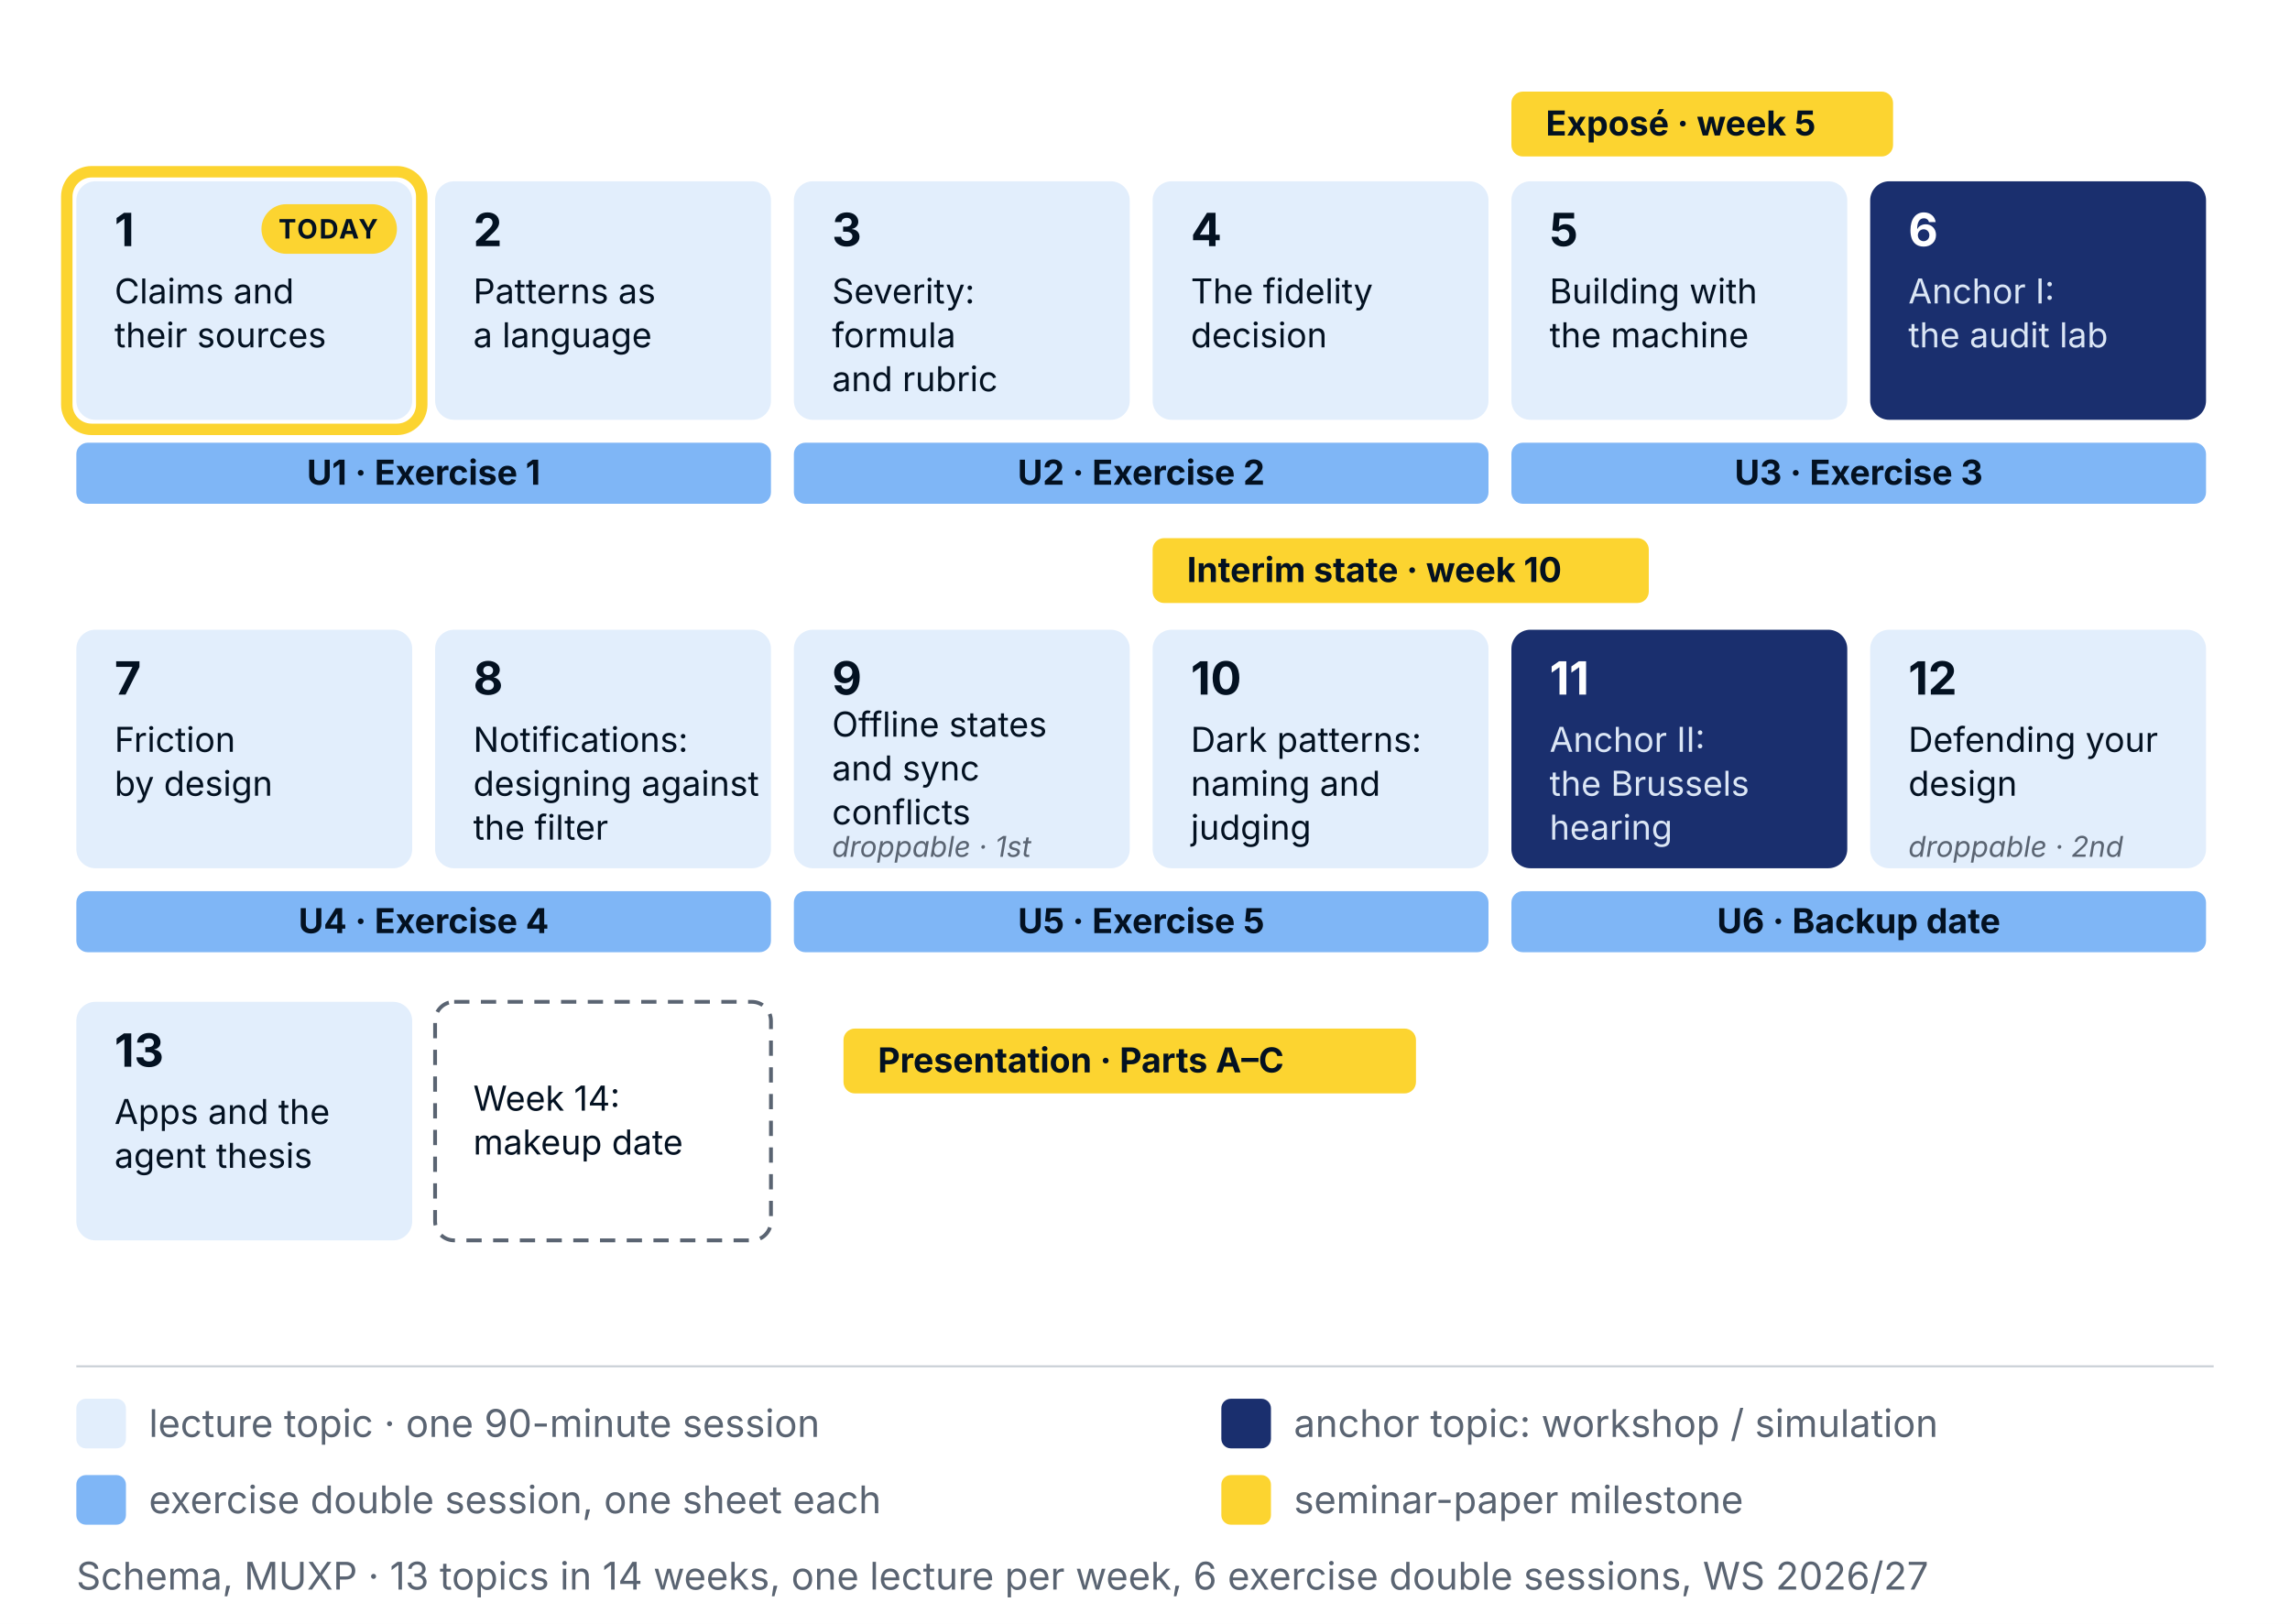
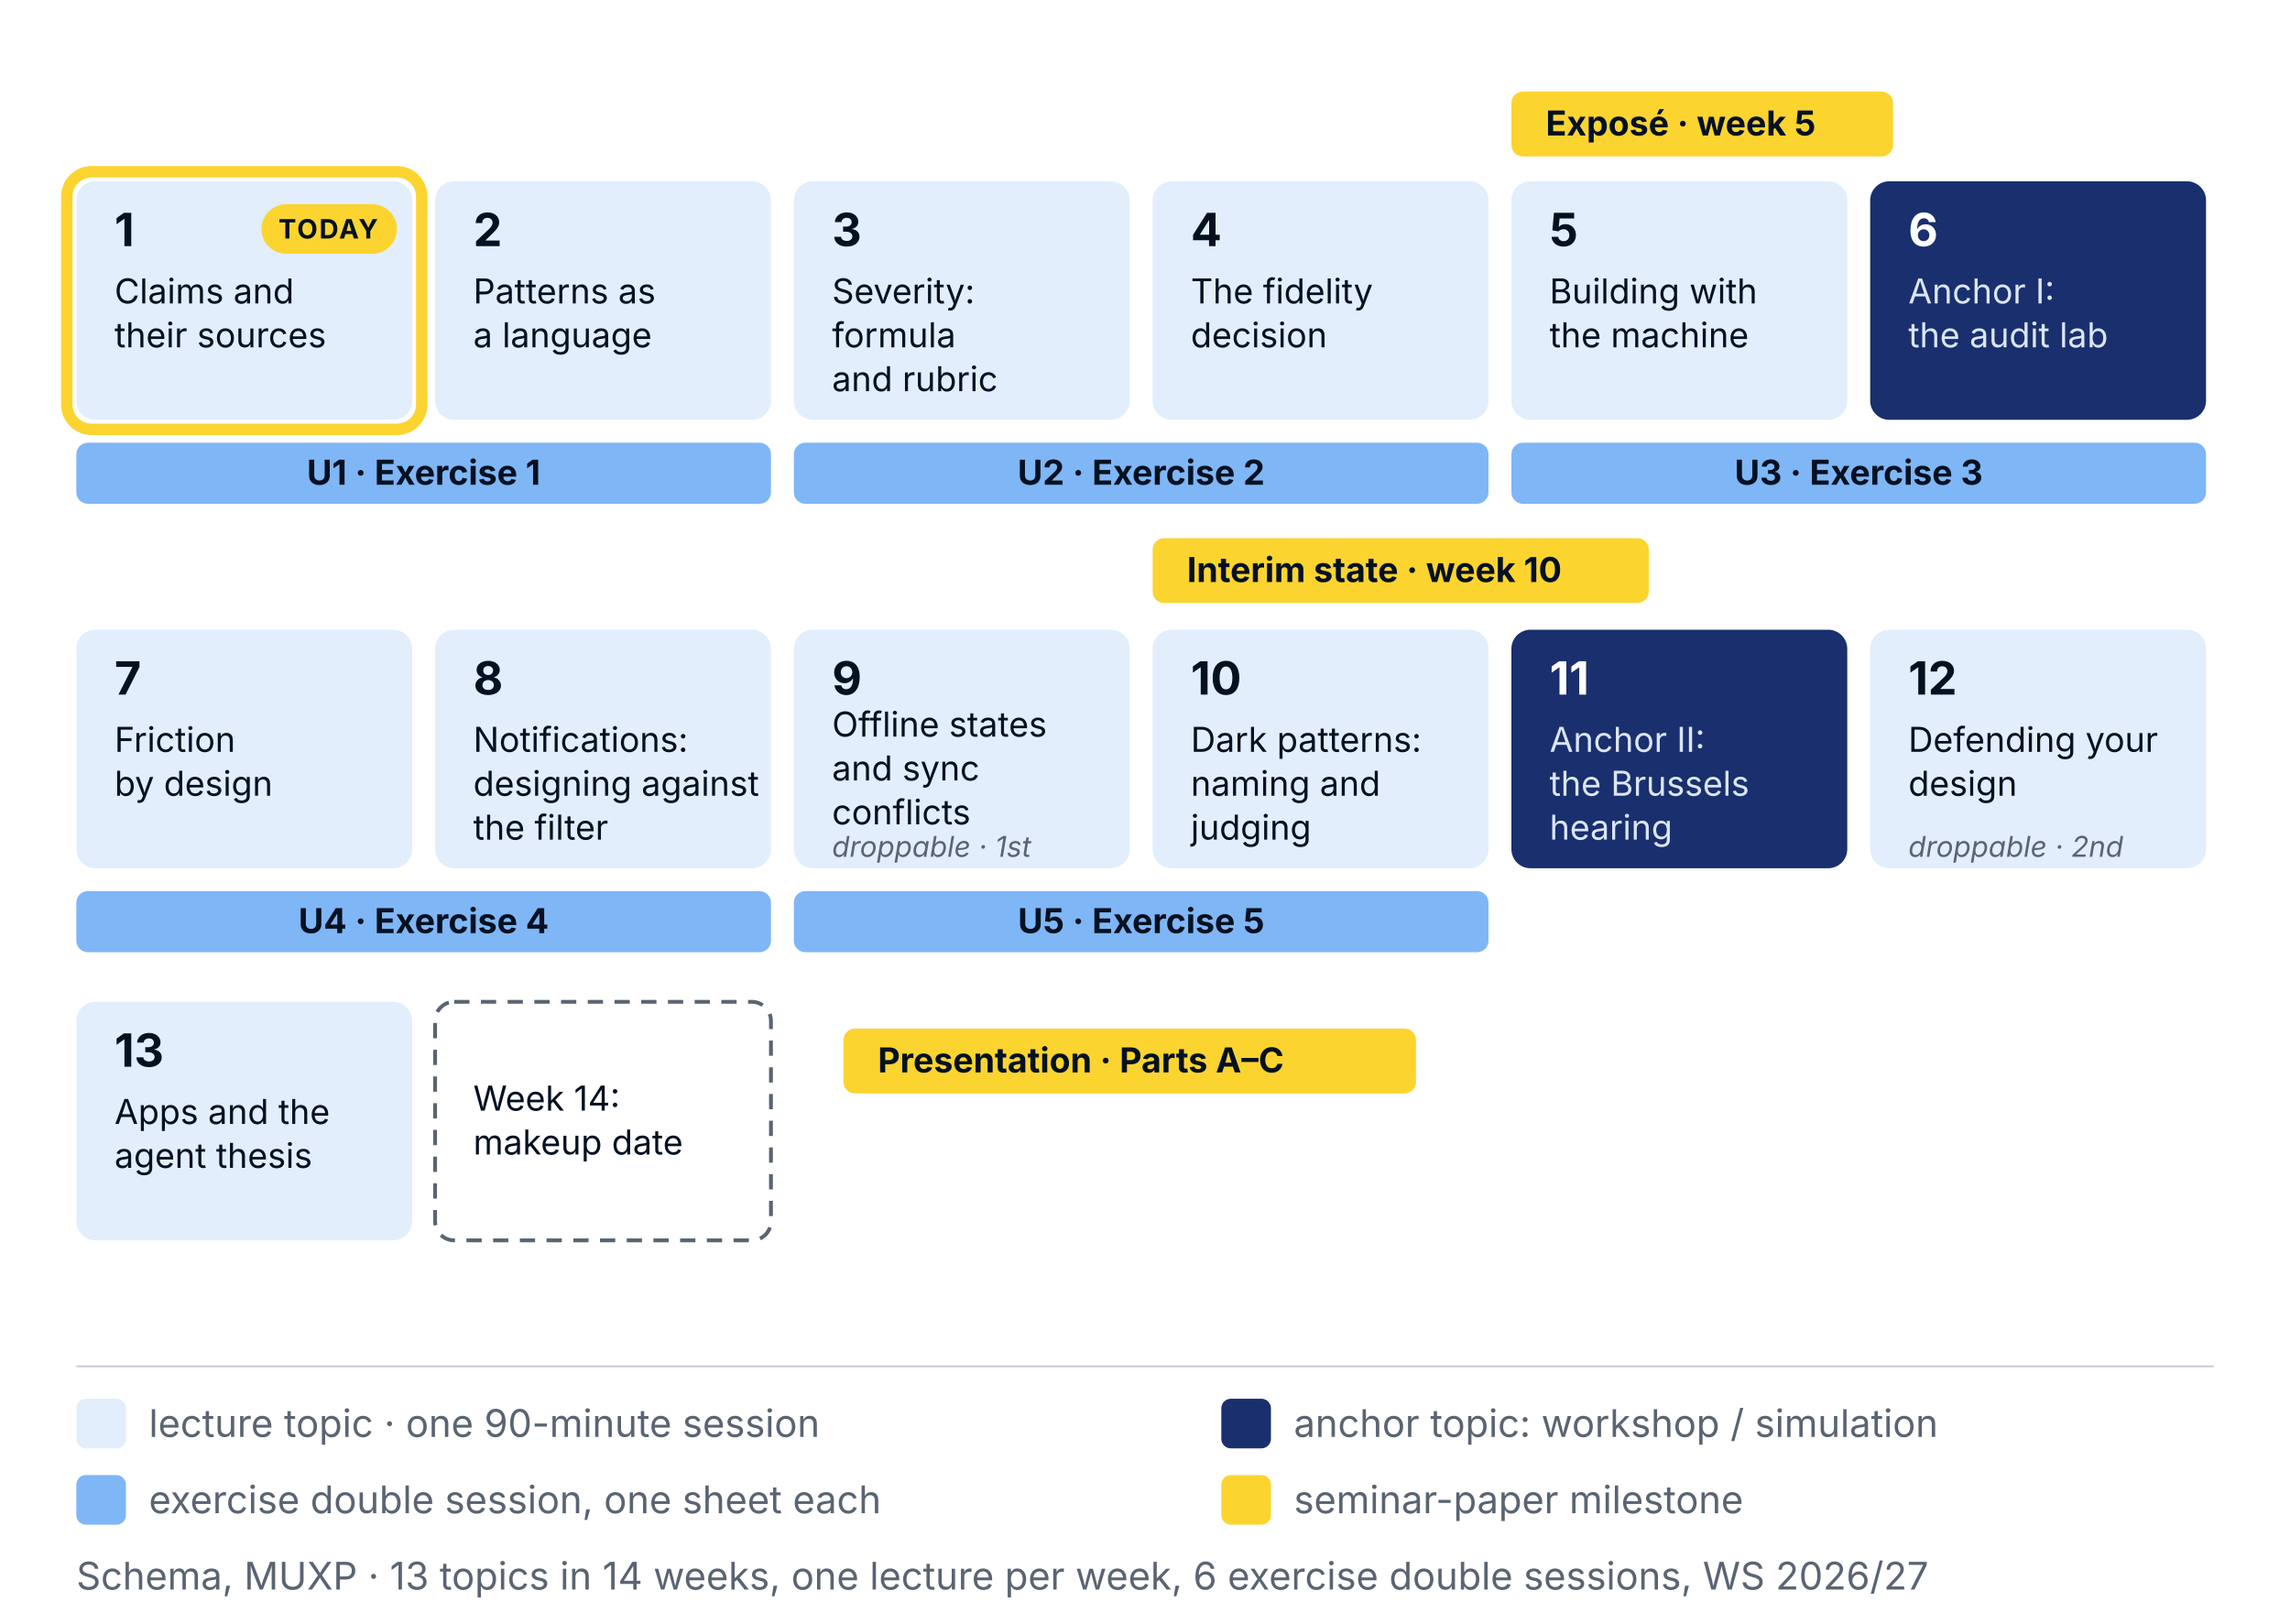
<svg xmlns="http://www.w3.org/2000/svg" viewBox="0 0 1200 851" role="img" aria-labelledby="t d">
  <style>
    text { font-family: Inter, "Neue Haas Unica", Helvetica, Arial, sans-serif; fill: #031121; }
    .num { font-size: 24px; font-weight: 700; }
    .numw { font-size: 24px; font-weight: 700; fill: #ffffff; }
    .tt { font-size: 18px; }
    .ttw { font-size: 18px; fill: #dbe6f5; }
    .utag { font-size: 18px; font-weight: 700; }
    .mtag { font-size: 18px; font-weight: 700; }
    .leg { font-size: 20px; fill: #5a6472; }
    .foot { font-size: 20px; fill: #5a6472; }
    .drop { font-size: 15px; font-style: italic; fill: #5a6472; }
    .chip { font-size: 14px; font-weight: 700; letter-spacing: .06em; fill: #031121; }
  </style>
  <rect width="1200" height="851" fill="#ffffff" />
  <rect x="40" y="95" width="176" height="125" rx="10" fill="#e2eefc" />
  <text class="num" x="60" y="129">1</text>
  <text class="tt" x="60" y="159">Claims and</text>
  <text class="tt" x="60" y="182">their sources</text>
  <rect x="35" y="90" width="186" height="135" rx="13" fill="none" stroke="#fcd430" stroke-width="6" />
  <rect x="137" y="107" width="71" height="26" rx="13" fill="#fcd430" />
  <text class="chip" x="172" y="125" text-anchor="middle">TODAY</text>
  <rect x="228" y="95" width="176" height="125" rx="10" fill="#e2eefc" />
  <text class="num" x="248" y="129">2</text>
  <text class="tt" x="248" y="159">Patterns as</text>
  <text class="tt" x="248" y="182">a language</text>
  <rect x="416" y="95" width="176" height="125" rx="10" fill="#e2eefc" />
  <text class="num" x="436" y="129">3</text>
  <text class="tt" x="436" y="159">Severity:</text>
  <text class="tt" x="436" y="182">formula</text>
  <text class="tt" x="436" y="205">and rubric</text>
  <rect x="604" y="95" width="176" height="125" rx="10" fill="#e2eefc" />
  <text class="num" x="624" y="129">4</text>
  <text class="tt" x="624" y="159">The fidelity</text>
  <text class="tt" x="624" y="182">decision</text>
  <rect x="792" y="95" width="176" height="125" rx="10" fill="#e2eefc" />
  <text class="num" x="812" y="129">5</text>
  <text class="tt" x="812" y="159">Building with</text>
  <text class="tt" x="812" y="182">the machine</text>
  <rect x="980" y="95" width="176" height="125" rx="10" fill="#1a2f6e" />
  <text class="numw" x="1000" y="129">6</text>
  <text class="ttw" x="1000" y="159">Anchor I:</text>
  <text class="ttw" x="1000" y="182">the audit lab</text>
  <rect x="40" y="330" width="176" height="125" rx="10" fill="#e2eefc" />
  <text class="num" x="60" y="364">7</text>
  <text class="tt" x="60" y="394">Friction</text>
  <text class="tt" x="60" y="417">by design</text>
  <rect x="228" y="330" width="176" height="125" rx="10" fill="#e2eefc" />
  <text class="num" x="248" y="364">8</text>
  <text class="tt" x="248" y="394">Notifications:</text>
  <text class="tt" x="248" y="417">designing against</text>
  <text class="tt" x="248" y="440">the filter</text>
  <rect x="416" y="330" width="176" height="125" rx="10" fill="#e2eefc" />
  <text class="num" x="436" y="364">9</text>
  <text class="tt" x="436" y="386">Offline states</text>
  <text class="tt" x="436" y="409">and sync</text>
  <text class="tt" x="436" y="432">conflicts</text>
  <text class="drop" x="436" y="449">droppable · 1st</text>
  <rect x="604" y="330" width="176" height="125" rx="10" fill="#e2eefc" />
  <text class="num" x="624" y="364">10</text>
  <text class="tt" x="624" y="394">Dark patterns:</text>
  <text class="tt" x="624" y="417">naming and</text>
  <text class="tt" x="624" y="440">judging</text>
  <rect x="792" y="330" width="176" height="125" rx="10" fill="#1a2f6e" />
  <text class="numw" x="812" y="364">11</text>
  <text class="ttw" x="812" y="394">Anchor II:</text>
  <text class="ttw" x="812" y="417">the Brussels</text>
  <text class="ttw" x="812" y="440">hearing</text>
  <rect x="980" y="330" width="176" height="125" rx="10" fill="#e2eefc" />
  <text class="num" x="1000" y="364">12</text>
  <text class="tt" x="1000" y="394">Defending your</text>
  <text class="tt" x="1000" y="417">design</text>
  <text class="drop" x="1000" y="449">droppable · 2nd</text>
  <rect x="40" y="525" width="176" height="125" rx="10" fill="#e2eefc" />
  <text class="num" x="60" y="559">13</text>
  <text class="tt" x="60" y="589">Apps and the</text>
  <text class="tt" x="60" y="612">agent thesis</text>
  <rect x="228" y="525" width="176" height="125" rx="10" fill="none" stroke="#5a6472" stroke-width="2" stroke-dasharray="8 6" />
  <text class="tt" x="248" y="582">Week 14:</text>
  <text class="tt" x="248" y="605">makeup date</text>
  <rect x="40" y="232" width="364" height="32" rx="6" fill="#7fb6f6" />
  <text class="utag" x="222" y="254" text-anchor="middle">U1 · Exercise 1</text>
  <rect x="416" y="232" width="364" height="32" rx="6" fill="#7fb6f6" />
  <text class="utag" x="598" y="254" text-anchor="middle">U2 · Exercise 2</text>
  <rect x="792" y="232" width="364" height="32" rx="6" fill="#7fb6f6" />
  <text class="utag" x="974" y="254" text-anchor="middle">U3 · Exercise 3</text>
  <rect x="40" y="467" width="364" height="32" rx="6" fill="#7fb6f6" />
  <text class="utag" x="222" y="489" text-anchor="middle">U4 · Exercise 4</text>
  <rect x="416" y="467" width="364" height="32" rx="6" fill="#7fb6f6" />
  <text class="utag" x="598" y="489" text-anchor="middle">U5 · Exercise 5</text>
-   <rect x="792" y="467" width="364" height="32" rx="6" fill="#7fb6f6" />
-   <text class="utag" x="974" y="489" text-anchor="middle">U6 · Backup date</text>
  <rect x="792" y="48" width="200" height="34" rx="6" fill="#fcd430" />
  <text class="mtag" x="810" y="71">Exposé · week 5</text>
  <rect x="604" y="282" width="260" height="34" rx="6" fill="#fcd430" />
  <text class="mtag" x="622" y="305">Interim state · week 10</text>
  <rect x="442" y="539" width="300" height="34" rx="6" fill="#fcd430" />
  <text class="mtag" x="460" y="562">Presentation · Parts A–C</text>
  <line x1="40" y1="716" x2="1160" y2="716" stroke="#c7cdd4" stroke-width="1" />
  <rect x="40" y="733" width="26" height="26" rx="5" fill="#e2eefc" />
  <text class="leg" x="78" y="753">lecture topic · one 90-minute session</text>
  <rect x="640" y="733" width="26" height="26" rx="5" fill="#1a2f6e" />
  <text class="leg" x="678" y="753">anchor topic: workshop / simulation</text>
  <rect x="40" y="773" width="26" height="26" rx="5" fill="#7fb6f6" />
  <text class="leg" x="78" y="793">exercise double session, one sheet each</text>
  <rect x="640" y="773" width="26" height="26" rx="5" fill="#fcd430" />
  <text class="leg" x="678" y="793">seminar-paper milestone</text>
  <text class="foot" x="40" y="833">Schema, MUXP · 13 topics in 14 weeks, one lecture per week, 6 exercise double sessions, WS 2026/27</text>
</svg>
